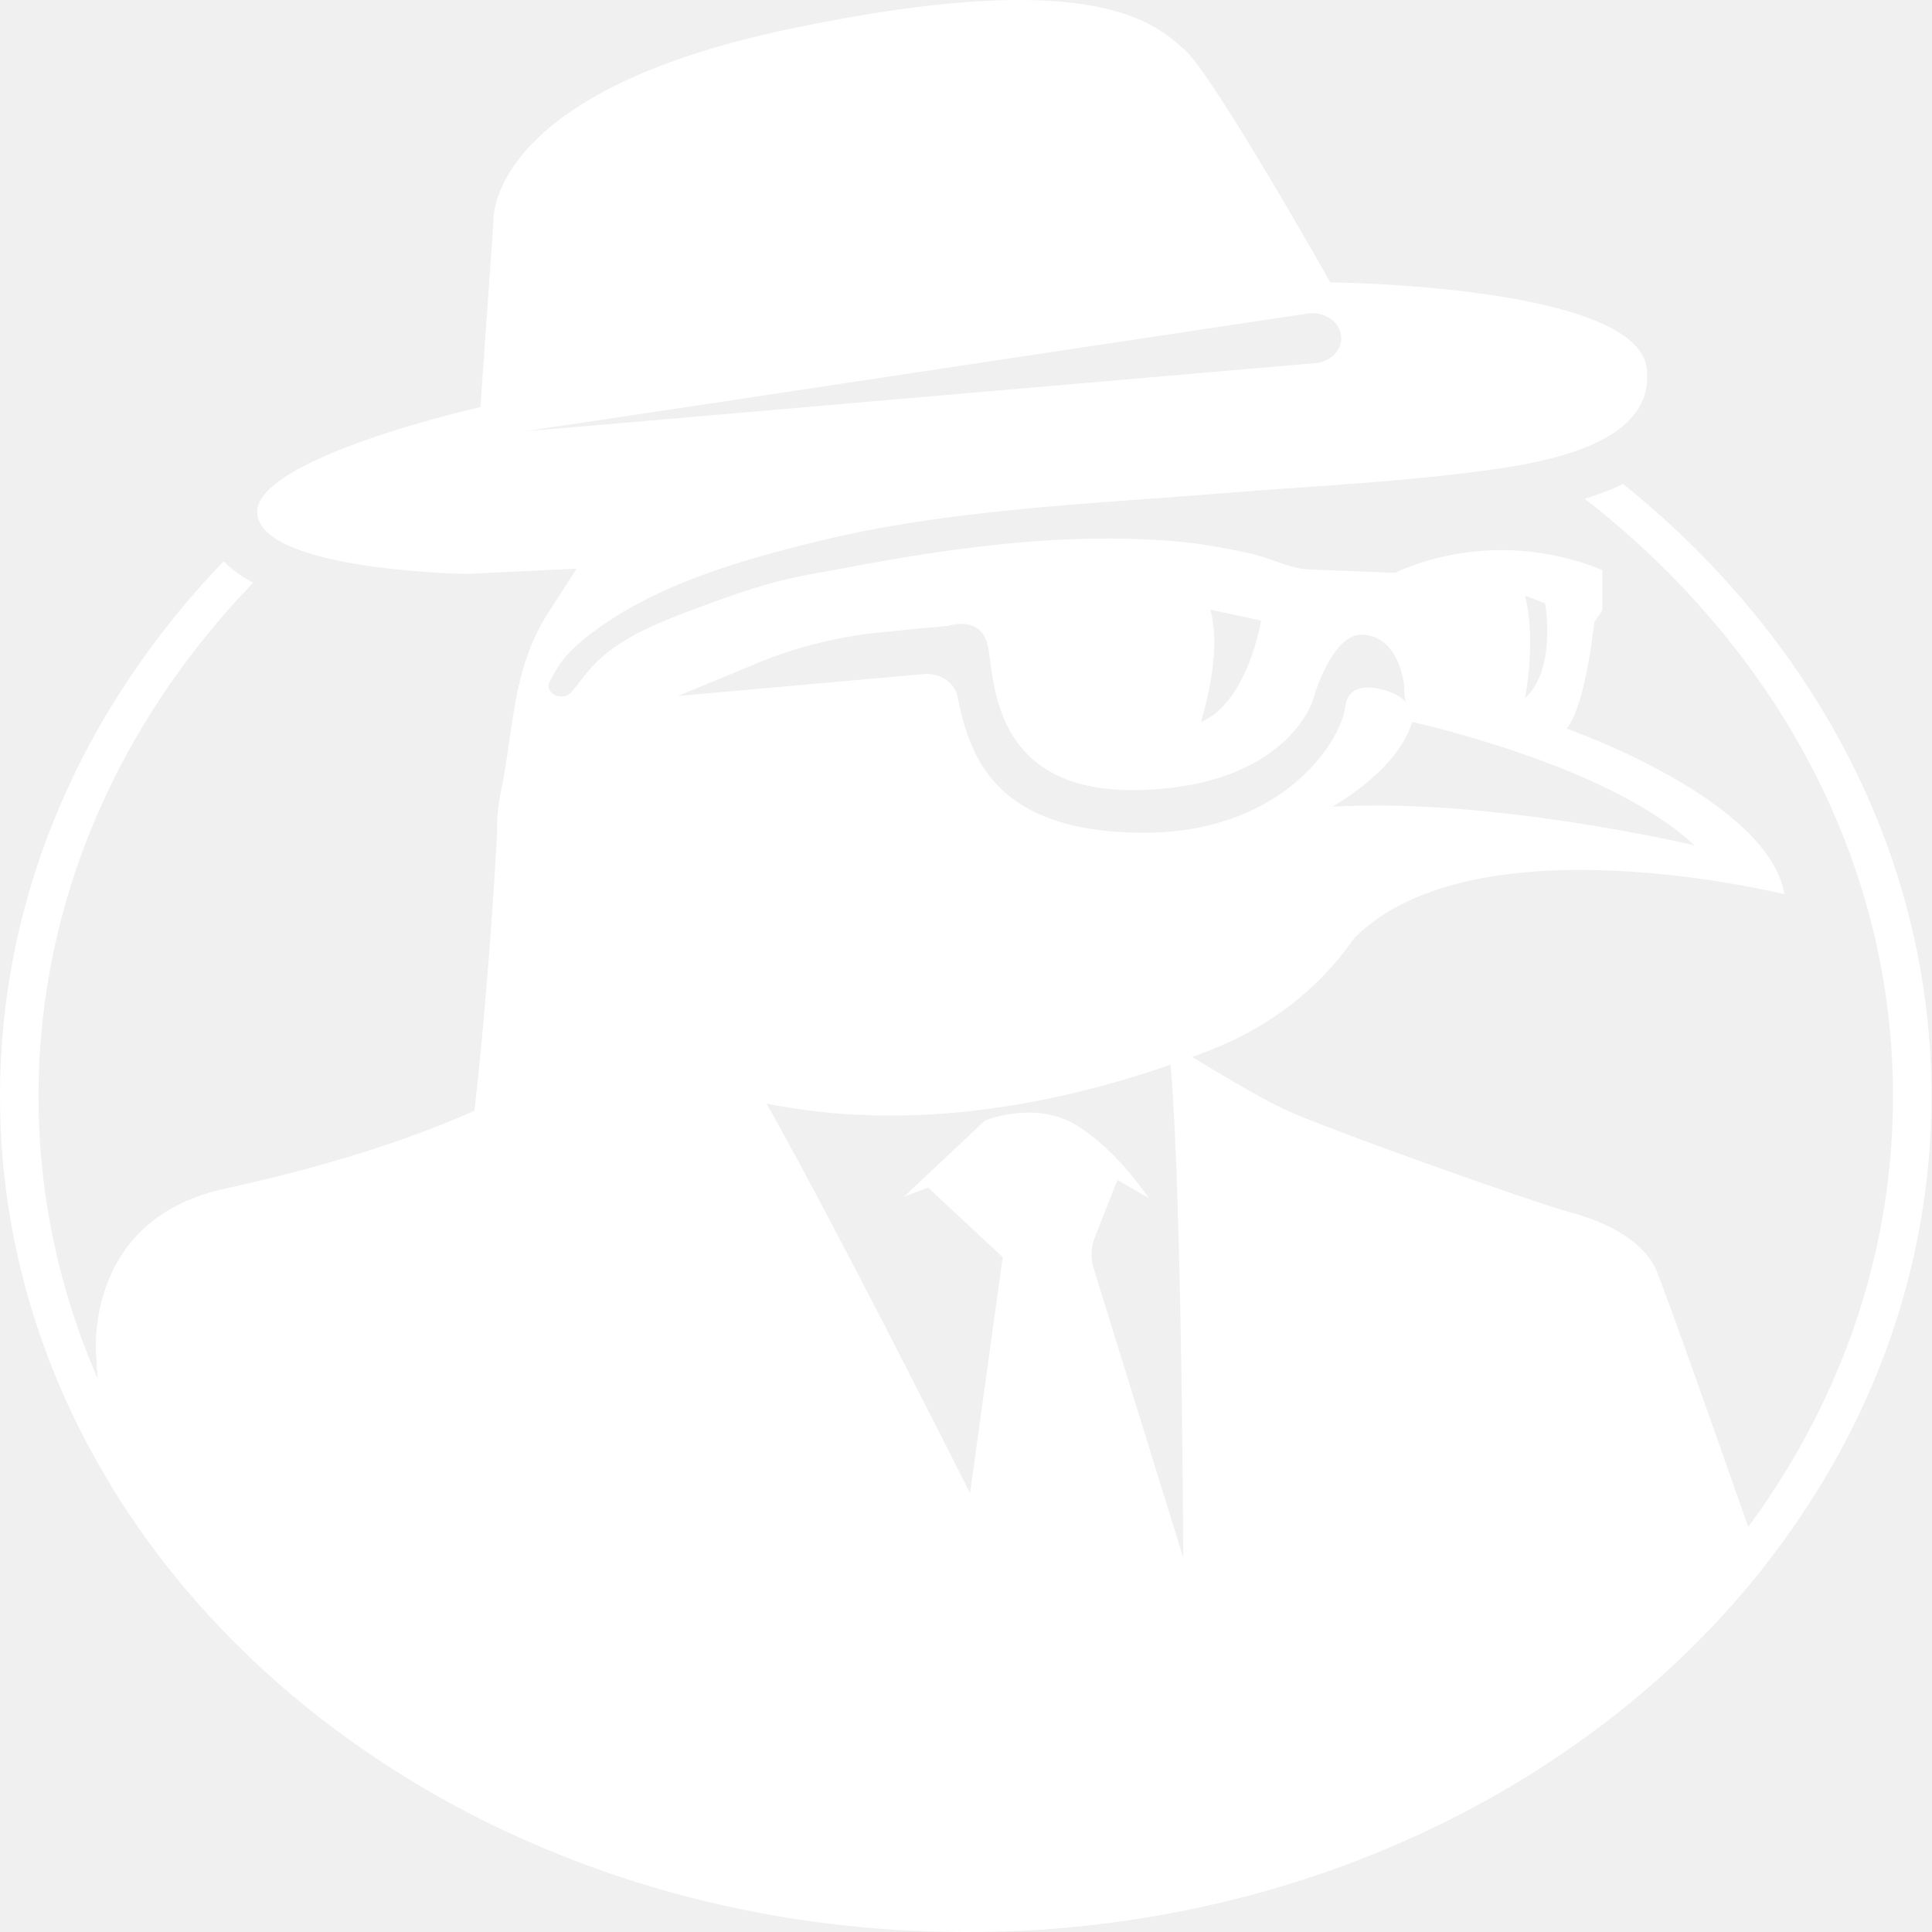
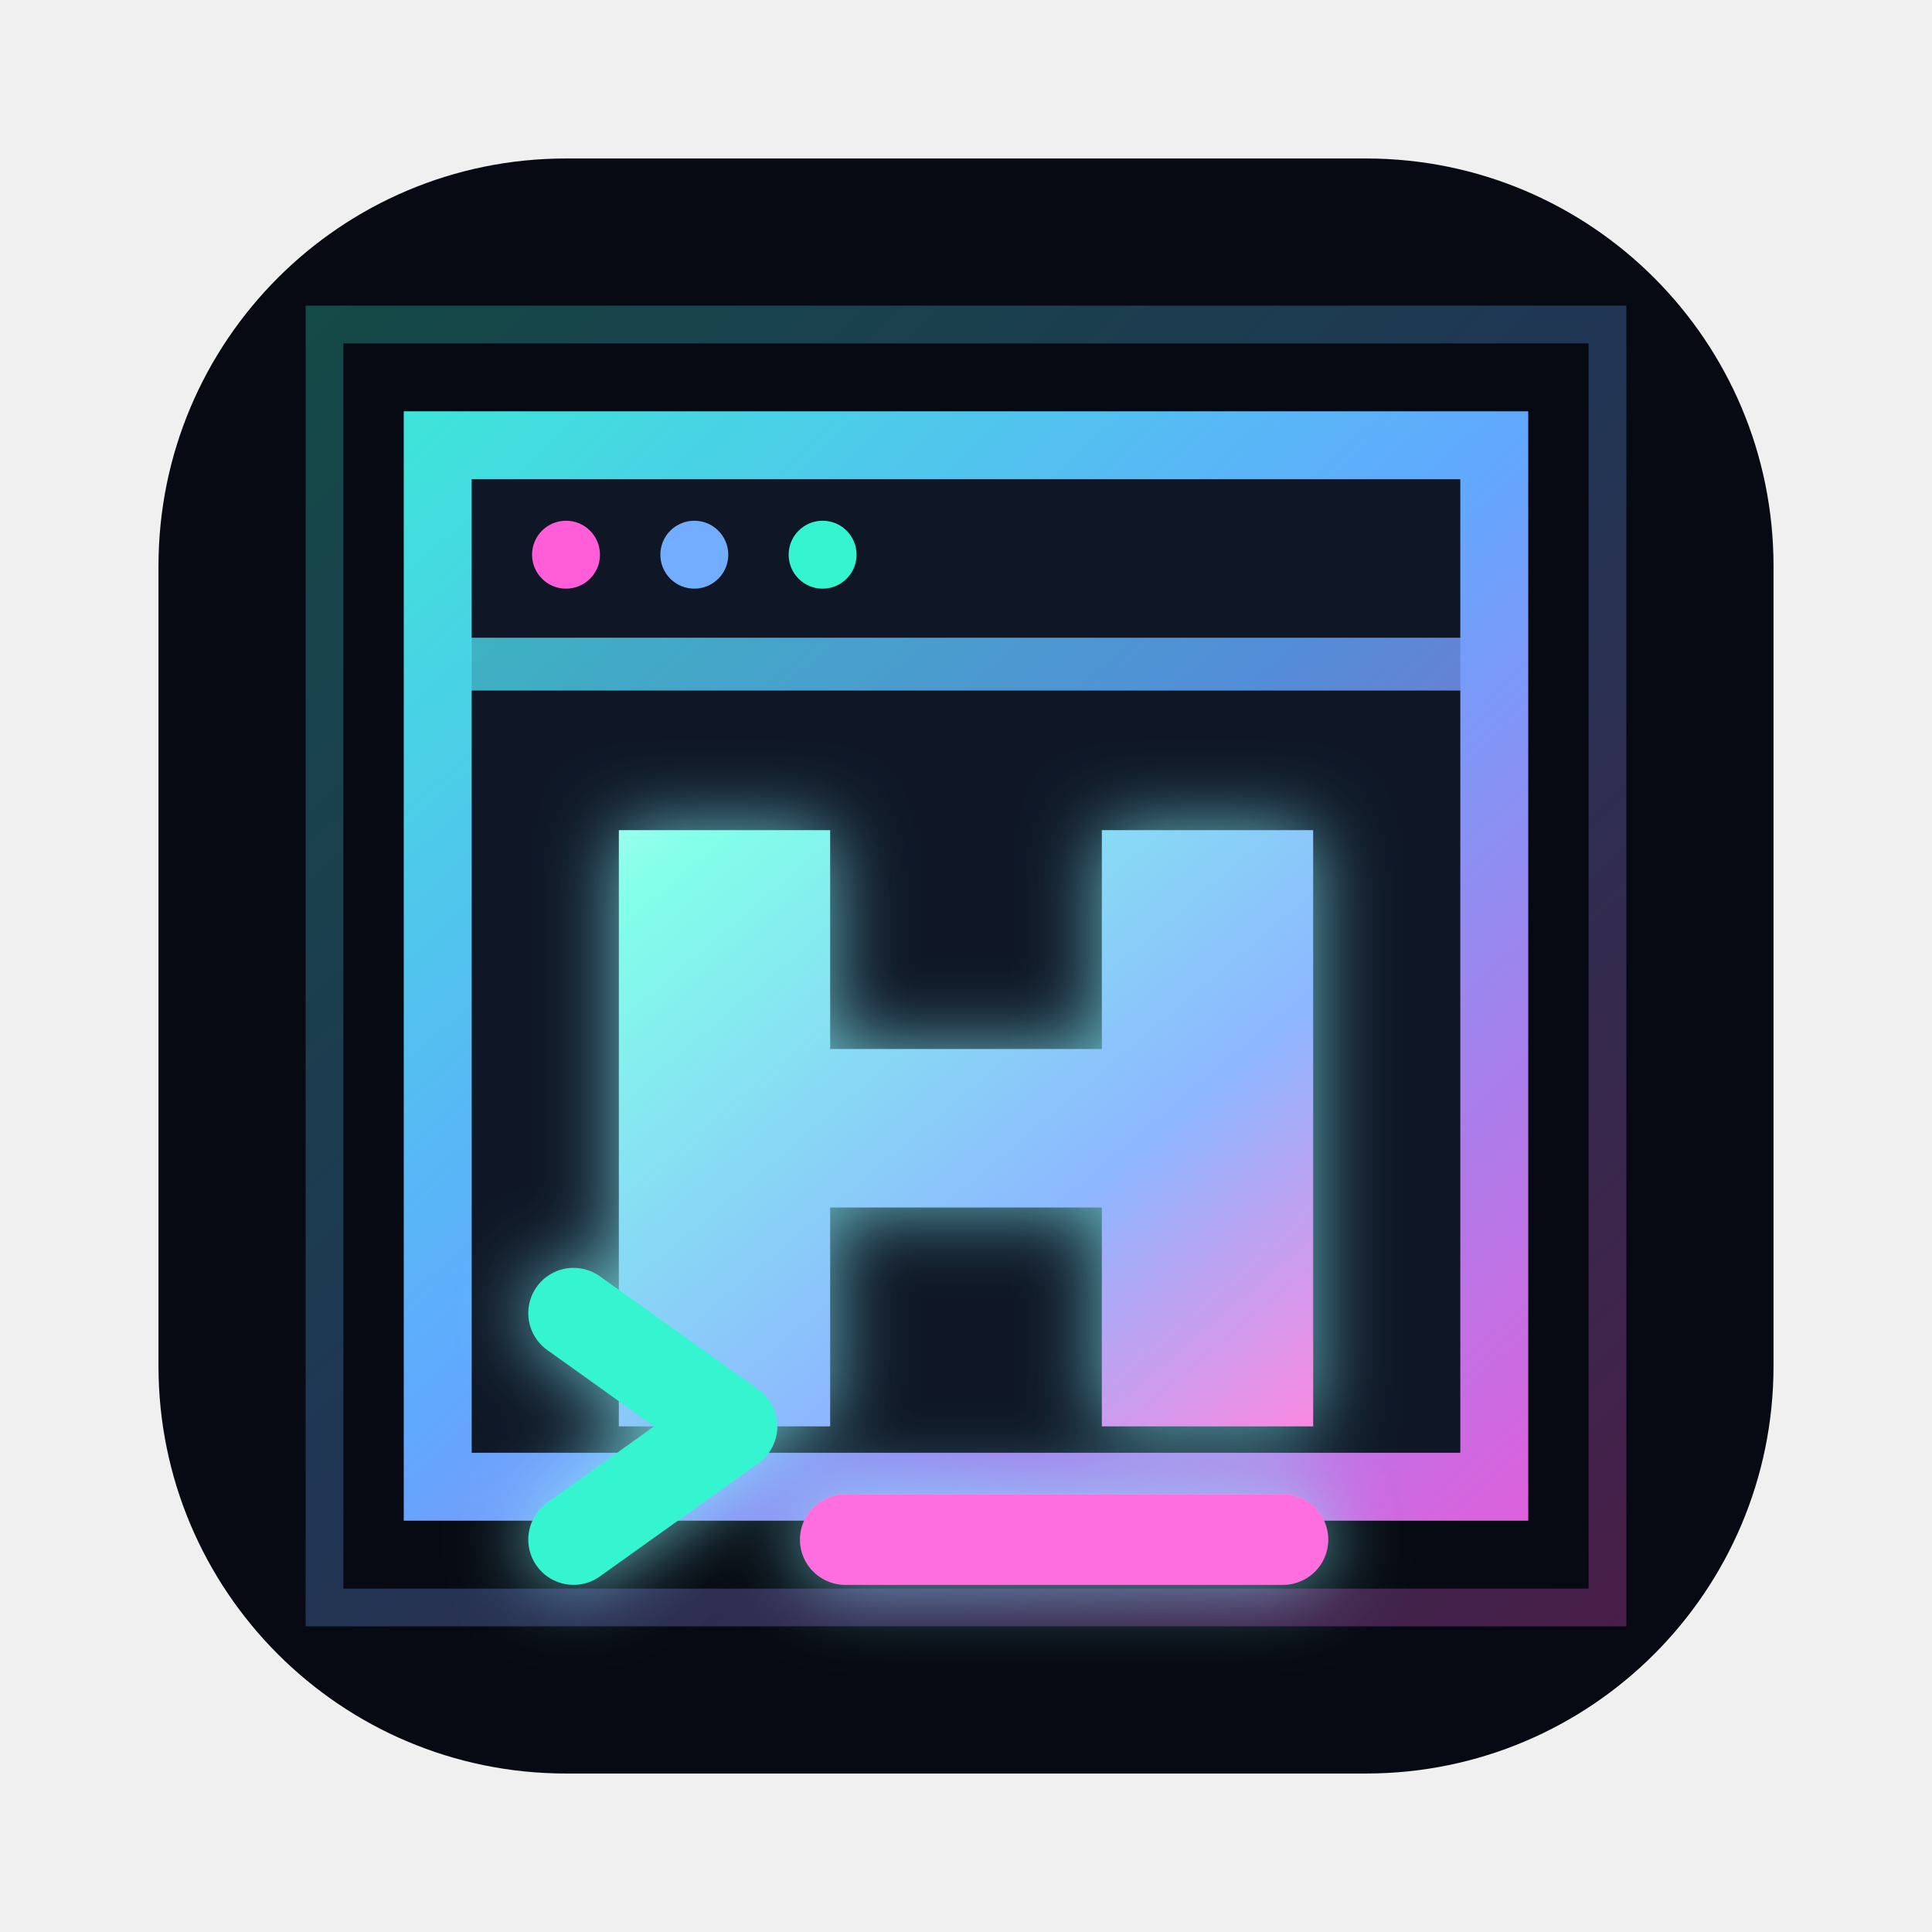
- <svg xmlns="http://www.w3.org/2000/svg" version="1.1" id="svg1" width="524.448" height="524.598" viewBox="0 0 524.448 524.598" shape-rendering="geometricPrecision">
-   <defs id="defs1">
-     <clipPath clipPathUnits="userSpaceOnUse" id="clipPath21">
-       <path d="M 0,1200 H 2000 V 0 H 0 Z" transform="translate(-673.8743,-704.2584)" id="path21" />
-     </clipPath>
-     <clipPath clipPathUnits="userSpaceOnUse" id="clipPath25">
-       <path d="M 0,1200 H 2000 V 0 H 0 Z" transform="translate(-466.3045,-703.5978)" id="path25" />
-     </clipPath>
-     <clipPath clipPathUnits="userSpaceOnUse" id="clipPath27">
-       <path d="M 0,1200 H 2000 V 0 H 0 Z" transform="translate(-695.28,-473.9274)" id="path27" />
-     </clipPath>
-     <clipPath clipPathUnits="userSpaceOnUse" id="clipPath29">
-       <path d="M 0,1200 H 2000 V 0 H 0 Z" transform="translate(-457.9388,-632.9906)" id="path29" />
-     </clipPath>
-     <clipPath clipPathUnits="userSpaceOnUse" id="clipPath31">
-       <path d="M 0,1200 H 2000 V 0 H 0 Z" transform="translate(-466.3045,-703.5978)" id="path31" />
-     </clipPath>
-     <clipPath clipPathUnits="userSpaceOnUse" id="clipPath33">
-       <path d="M 0,1200 H 2000 V 0 H 0 Z" transform="translate(-614.5172,-638.933)" id="path33" />
-     </clipPath>
+ <svg xmlns="http://www.w3.org/2000/svg" viewBox="0 0 512 512" role="img" aria-label="HypeShell">
+   <defs>
+     <linearGradient id="hype-shell-edge" x1="86" y1="62" x2="438" y2="450" gradientUnits="userSpaceOnUse">
+       <stop offset="0" stop-color="#35f4d0" />
+       <stop offset="0.48" stop-color="#61a8ff" />
+       <stop offset="1" stop-color="#ff4dd2" />
+     </linearGradient>
+     <linearGradient id="hype-shell-core" x1="150" y1="126" x2="360" y2="374" gradientUnits="userSpaceOnUse">
+       <stop offset="0" stop-color="#ffffff" />
+       <stop offset="0.3" stop-color="#82ffe9" />
+       <stop offset="0.72" stop-color="#8db7ff" />
+       <stop offset="1" stop-color="#ff86df" />
+     </linearGradient>
+     <filter id="hype-shell-glow" x="-35%" y="-35%" width="170%" height="170%">
+       <feGaussianBlur stdDeviation="10" result="blur" />
+       <feColorMatrix in="blur" type="matrix" values="0 0 0 0 0.25 0 0 0 0 0.91 0 0 0 0 1 0 0 0 0.75 0" />
+       <feMerge>
+         <feMergeNode />
+         <feMergeNode in="SourceGraphic" />
+       </feMerge>
+     </filter>
  </defs>
-   <g id="layer-MC0" transform="translate(-475.1248,-548.5802)">
-     <path id="path20" d="M 0,0 C -1.568,1.568 -3.163,3.098 -4.787,4.61 -5.944,3.966 -7.185,3.35 -8.529,2.762 -9.658,2.277 -10.815,1.82 -11.981,1.4 c 1.885,-1.689 3.742,-3.425 5.552,-5.207 0.448,-0.429 0.886,-0.868 1.325,-1.306 2.221,-2.221 4.386,-4.498 6.476,-6.84 27.639,-30.784 44.453,-71.459 44.453,-116.089 0,-29.347 -7.259,-56.977 -20.09,-81.21 -2.192,-4.134 -4.544,-8.174 -7.054,-12.102 -6.83,-10.74 -14.827,-20.669 -23.785,-29.636 -5.944,-5.944 -12.317,-11.459 -19.073,-16.498 -0.56,-0.42 -1.12,-0.83 -1.689,-1.231 -28.675,-20.893 -63.975,-33.201 -102.186,-33.201 -48.018,0 -91.464,19.456 -122.948,50.93 -0.737,0.737 -1.465,1.474 -2.174,2.221 -0.55,0.569 -1.101,1.147 -1.633,1.726 -15.545,16.553 -27.881,36.14 -36.018,57.779 -3.098,8.211 -5.58,16.712 -7.409,25.464 -2.417,11.534 -3.686,23.496 -3.686,35.758 0.01,42.326 15.117,81.097 40.246,111.246 -2.072,1.278 -3.975,2.809 -5.534,4.637 -26.174,-31.399 -41.934,-71.822 -41.934,-115.883 0,-18.187 2.678,-35.748 7.67,-52.311 3.359,-11.142 7.754,-21.835 13.092,-31.95 8.528,-16.208 19.446,-30.961 32.276,-43.801 1.251,-1.25 2.529,-2.491 3.817,-3.685 0.662,-0.644 1.334,-1.26 2.006,-1.876 10.862,-9.938 22.945,-18.578 36,-25.661 25.632,-13.913 55.016,-21.816 86.229,-21.816 2.454,0 4.908,0.047 7.334,0.14 36.056,1.446 69.424,13.427 97.054,32.976 0.569,0.392 1.148,0.793 1.698,1.204 7.82,5.655 15.164,11.925 21.966,18.718 7.904,7.904 15.07,16.526 21.406,25.773 2.556,3.723 4.973,7.558 7.25,11.477 15.499,26.697 24.382,57.723 24.382,90.812 C 53.038,-78.055 32.762,-32.762 0,0" style="fill:#ffffff;fill-opacity:1;fill-rule:nonzero;stroke:none" transform="matrix(1.448033,0,0,-1.253181,922.7731,685.7674)" clip-path="url(#clipPath21)" />
-     <path id="path24" d="M 0,0 -0.169,-0.292 C 1.43,-0.2 3.091,-0.108 4.798,0 Z" style="fill:#ffffff;fill-opacity:1;fill-rule:nonzero;stroke:none" transform="matrix(1.448033,0,0,-1.253181,622.2053,686.5952)" clip-path="url(#clipPath25)" />
-     <path id="path26" d="m 0,0 c -6.336,-9.247 -13.502,-17.869 -21.406,-25.773 -6.802,-6.793 -14.146,-13.063 -21.965,-18.718 -0.551,-0.411 -1.129,-0.812 -1.699,-1.204 -27.629,-19.549 -60.998,-31.53 -97.053,-32.976 -33.247,1.129 -64.852,8.762 -93.564,21.676 -13.054,7.082 -25.138,15.723 -36,25.661 -0.672,0.616 -1.343,1.232 -2.006,1.876 -1.288,1.194 -2.566,2.435 -3.816,3.685 -12.831,12.84 -23.748,27.593 -32.277,43.801 -1.092,7.651 -1.941,15.378 -2.445,23.039 -0.102,1.502 -0.186,3.004 -0.261,4.497 0,0 -2.865,29.795 23.944,36.634 26.827,6.84 65.654,19.745 87.722,50.305 0,0 0.327,-8.38 5.506,-15.779 8.034,-11.422 46.674,-100.46 46.674,-100.46 l 6.121,51.135 -13.978,15.079 -4.553,-1.987 15.228,16.544 c 0,0 8.94,4.218 16.554,-0.653 7.605,-4.899 14.146,-16.153 14.146,-16.153 l -5.879,3.892 -4.227,-12.364 c -0.756,-2.184 -0.83,-4.535 -0.233,-6.784 l 16.796,-62.687 c 0,0 -0.243,87.415 -2.781,111.685 0,0 14.221,-10.367 21.621,-14.454 7.381,-4.078 47.215,-20.407 53.738,-22.395 6.504,-1.987 13.222,-5.841 15.882,-11.916 1.026,-2.351 8.594,-26.939 17.486,-56.229 C -1.829,6.028 -0.914,3.023 0,0" style="fill:#ffffff;fill-opacity:1;fill-rule:nonzero;stroke:none" transform="matrix(1.448033,0,0,-1.253181,953.7693,974.4137)" clip-path="url(#clipPath27)" />
-     <path id="path28" d="m 0,0 c 0,0 -3.081,-67.22 -8.64,-90.616 -5.559,-23.397 30.316,0 30.316,0 l 20.9,68.629 z" style="fill:#ffffff;fill-opacity:1;fill-rule:nonzero;stroke:none" transform="matrix(1.448033,0,0,-1.253181,610.0915,775.0788)" clip-path="url(#clipPath29)" />
-     <path id="path30" d="M 0,0 -0.169,-0.292 C 1.43,-0.2 3.091,-0.108 4.798,0 Z" style="fill:#ffffff;fill-opacity:1;fill-rule:nonzero;stroke:none" transform="matrix(1.448033,0,0,-1.253181,622.2053,686.5952)" clip-path="url(#clipPath31)" />
-     <path id="path32" d="m 0,0 c 0,0 12.178,7.604 15.029,18.355 0,0 36.913,-9.243 52.904,-26.719 C 66.887,-8.091 29.642,2.031 0,0 m -36.152,-5.643 c -26.791,0.404 -31.781,16.05 -34.086,29.523 -0.511,2.958 -3.148,5.073 -6.13,4.883 l -46.275,-4.764 14.922,7.14 c 3.505,1.687 7.164,3.077 10.895,4.17 3.742,1.093 7.556,1.901 11.429,2.376 4.051,0.499 8.542,1.01 13.46,1.509 0,0 6.19,2.459 7.414,-4.479 1.259,-6.926 0.499,-31.864 28.287,-31.103 27.777,0.76 32.612,19.412 32.612,19.412 0,0 3.458,14.471 9.232,14.257 5.263,-0.202 7.27,-6.142 7.853,-10.479 0.142,-1.045 -0.06,-3.54 0.582,-4.324 -0.939,1.152 -2.162,2.032 -3.564,2.554 C 7.604,26.113 3.065,26.945 2.471,21.658 1.616,13.877 -9.599,-6.059 -36.152,-5.643 m 13.306,48.354 9.528,-2.377 c 0,0 -2.388,-17.5 -11.227,-21.979 -0.25,-0.13 4.194,14.281 1.699,24.356 m 59.022,3.041 3.79,-1.687 c 0,0 2.198,-14.209 -3.79,-20.577 0,0 2.174,12.474 0,22.264 m -187.451,35.63 c 12.225,2.067 24.45,4.229 36.664,6.332 l 36.663,6.392 73.303,12.748 c 2.958,0.522 5.774,-1.462 6.285,-4.408 0.522,-2.947 -1.462,-5.762 -4.42,-6.285 -0.119,-0.024 -0.261,-0.036 -0.38,-0.047 H -3.184 L -114.243,85.029 c -12.344,-1.224 -24.676,-2.495 -37.032,-3.647 M 43.97,16.93 c 3.54,4.693 5.215,23.096 5.215,23.096 l 1.497,2.518 v 8.744 C 29.381,61.327 11.869,50.682 11.869,50.682 l -16.491,0.749 c -3.112,0.142 -7.449,2.637 -10.644,3.433 -4.42,1.093 -8.804,2.068 -13.342,2.566 -16.407,1.735 -32.933,0 -49.091,-2.934 -7.021,-1.271 -13.971,-2.851 -20.957,-4.325 -6.701,-1.425 -12.878,-3.908 -19.151,-6.605 -4.313,-1.842 -8.649,-3.659 -12.641,-6.119 -2.436,-1.496 -4.741,-3.243 -6.737,-5.31 -2.126,-2.21 -3.659,-4.859 -5.476,-7.319 -1.545,-2.091 -4.907,-0.463 -4.147,2.032 0.024,0.059 0.048,0.119 0.06,0.154 0.867,2.044 2.221,4.646 3.659,6.345 3.588,4.241 8.958,8.292 13.686,11.12 10.039,6.071 21.48,9.766 32.767,12.985 24.771,7.057 51.442,8.138 77.009,10.55 14.114,1.331 28.43,2.091 42.473,4.016 12.784,1.734 37.935,4.859 36.176,22.882 -1.71,18.129 -59.355,18.712 -59.355,18.712 0,0 -21.943,45.027 -27.372,50.468 -5.418,5.418 -16.503,18.474 -74.254,4.384 -57.739,-14.078 -55.327,-42.259 -55.327,-42.259 l -2.412,-39.622 c 0,0 -43.198,-11.179 -41.832,-23.321 1.391,-12.142 39.171,-12.819 39.171,-12.819 0,0 8.577,0.439 20.696,1.152 l -5.382,-9.683 c -6.749,-12.13 -6.38,-25.258 -8.851,-38.908 -4.277,-23.631 11.963,-52.702 33.978,-62.147 21.1,-9.053 53.949,-13.782 99.012,6.368 11.085,4.954 20.328,13.282 26.66,23.618 l 0.499,0.796 c 22.728,26.125 80.574,9.386 80.574,9.386 C 81.774,1.699 43.97,16.93 43.97,16.93" style="fill:#ffffff;fill-opacity:1;fill-rule:nonzero;stroke:none" transform="matrix(1.448033,0,0,-1.253181,836.8221,767.6319)" clip-path="url(#clipPath33)" />
+   <rect x="42" y="42" width="428" height="428" rx="108" fill="#070a12" />
+   <path d="M116 118h280v276H116z" fill="#0f1726" />
+   <path d="M116 118h280v276H116z" fill="none" stroke="url(#hype-shell-edge)" stroke-width="18" />
+   <path d="M116 176h280" fill="none" stroke="url(#hype-shell-edge)" stroke-width="14" opacity="0.82" />
+   <circle cx="150" cy="147" r="9" fill="#ff5ed8" />
+   <circle cx="184" cy="147" r="9" fill="#73adff" />
+   <circle cx="218" cy="147" r="9" fill="#35f4d0" />
+   <g filter="url(#hype-shell-glow)">
+     <path d="M164 220h56v58h72v-58h56v158h-56v-58h-72v58h-56V220z" fill="url(#hype-shell-core)" />
+     <path d="M152 348l42 30-42 30" fill="none" stroke="#35f4d0" stroke-width="24" stroke-linecap="round" stroke-linejoin="round" />
+     <path d="M224 408h116" fill="none" stroke="#ff6ede" stroke-width="24" stroke-linecap="round" />
  </g>
+   <path d="M86 86h340v340H86z" fill="none" stroke="url(#hype-shell-edge)" stroke-width="10" opacity="0.28" />
</svg>
